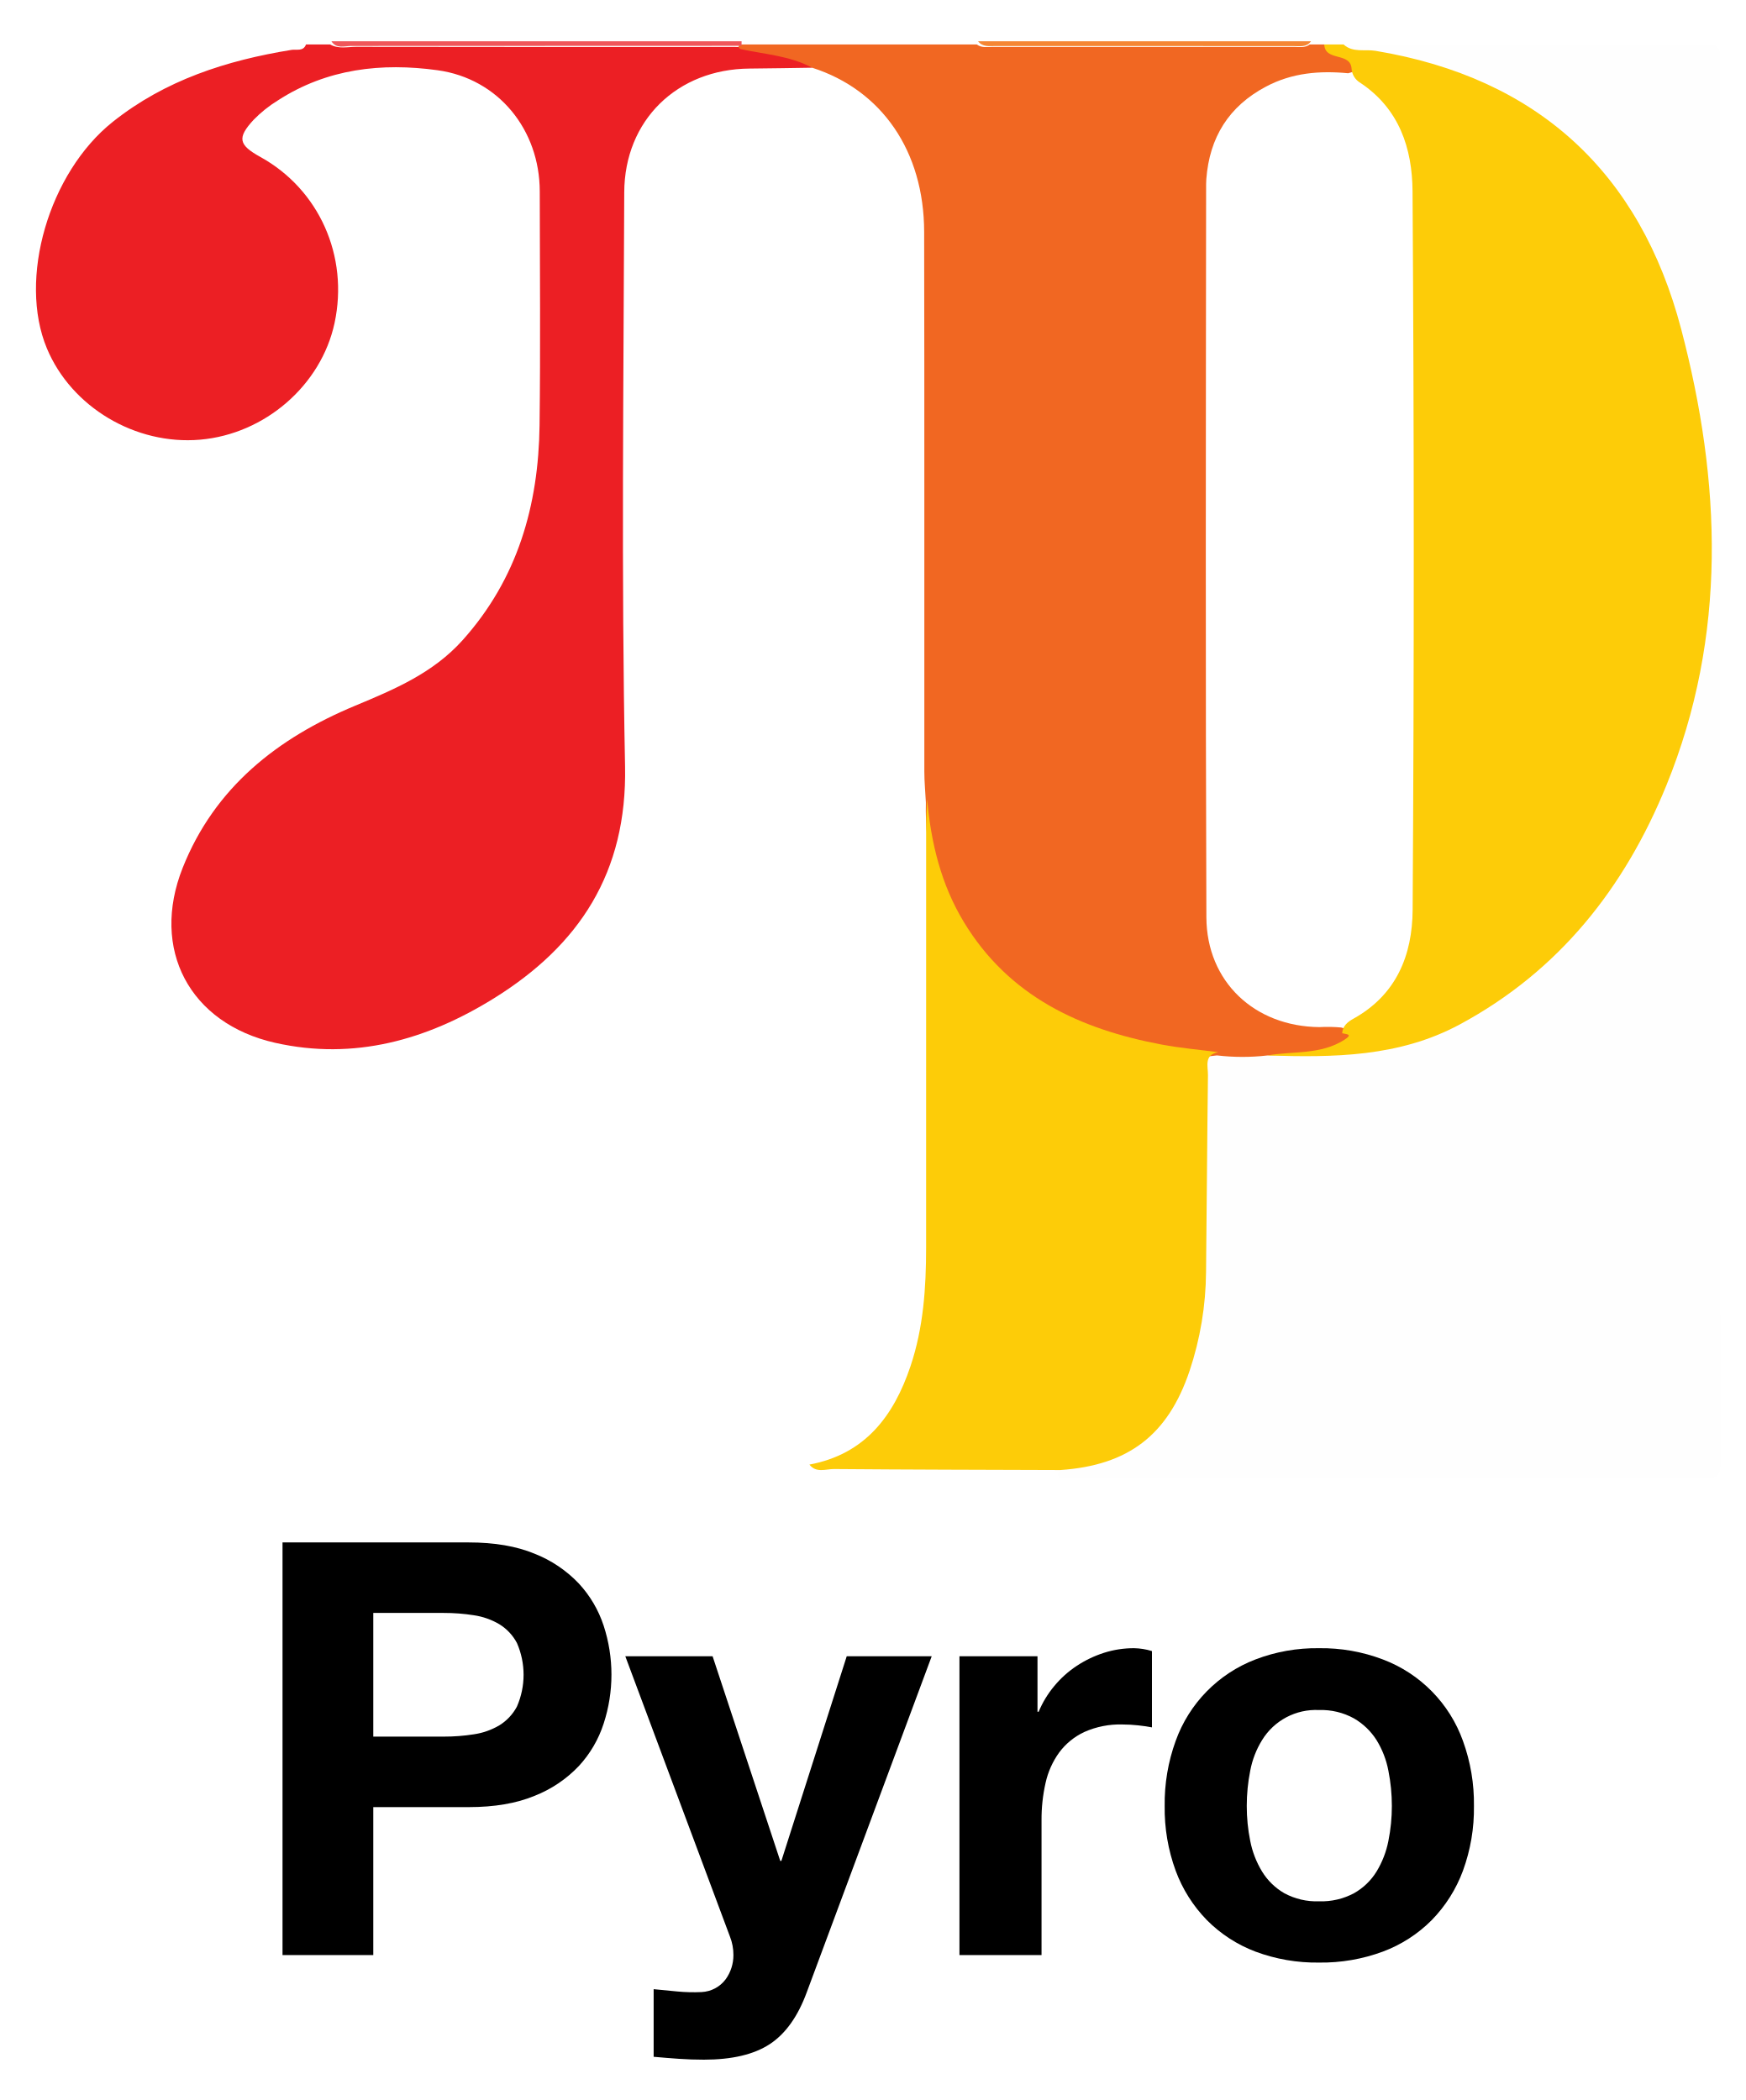
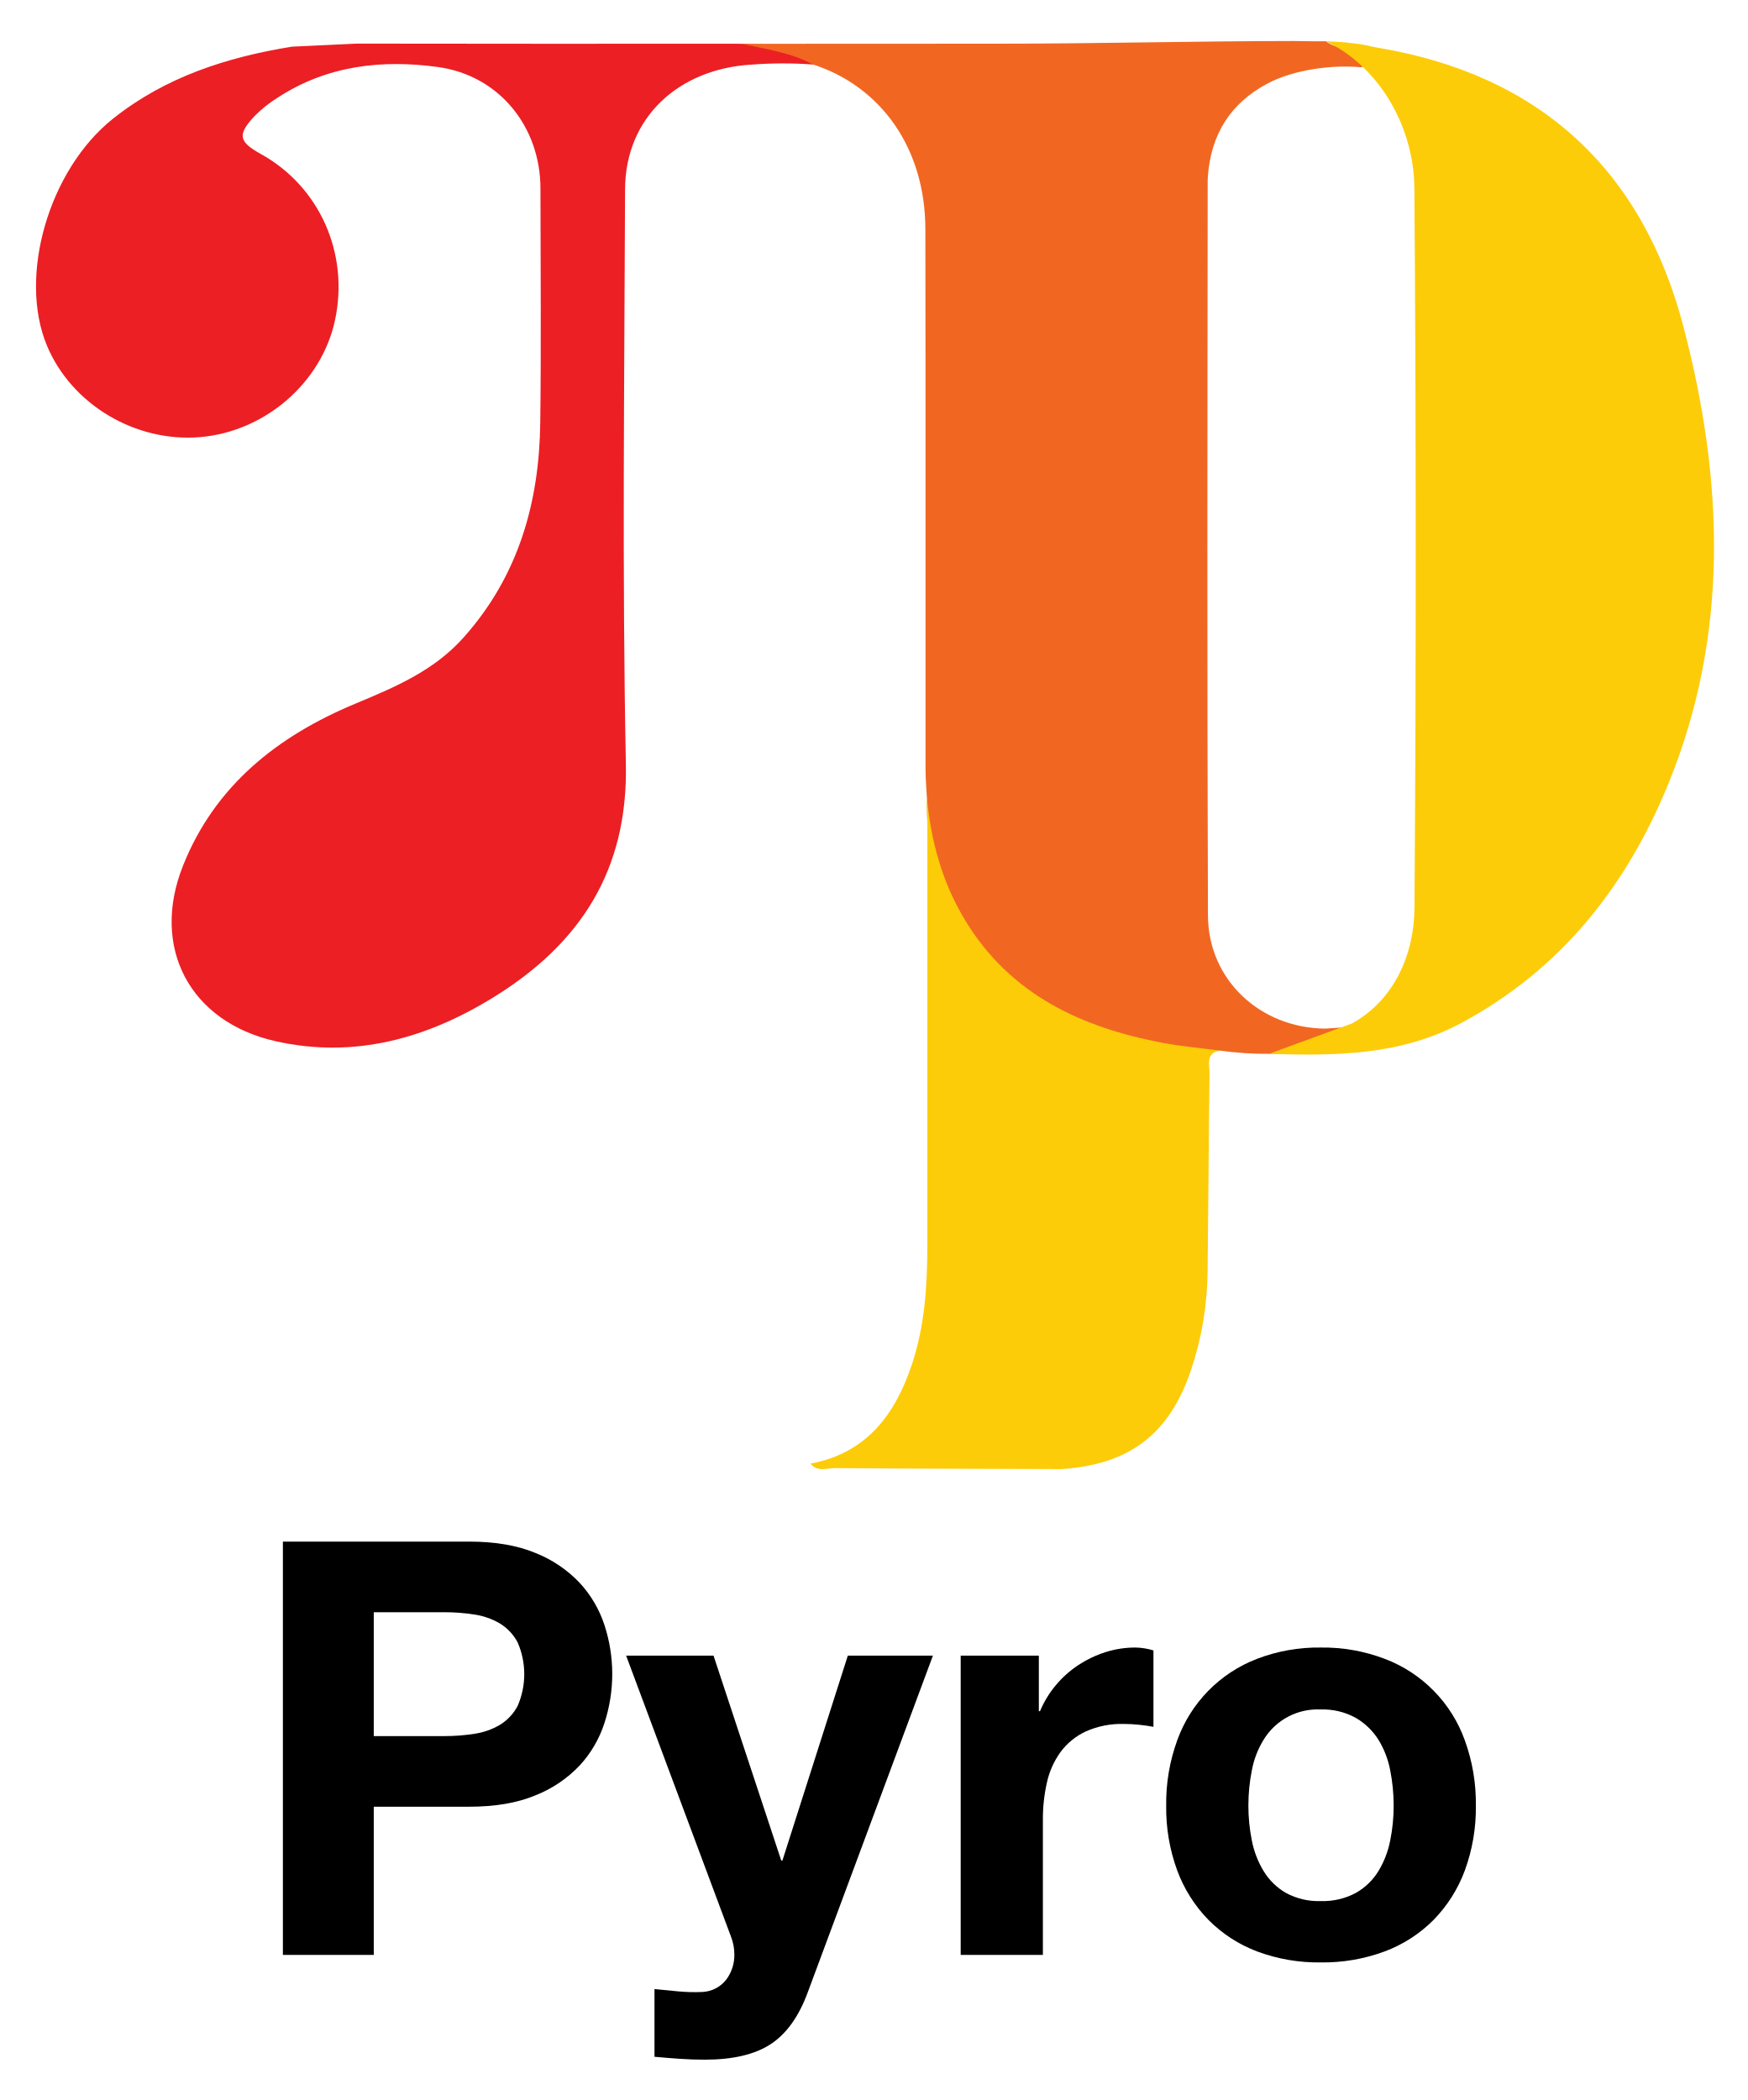
- <svg xmlns="http://www.w3.org/2000/svg" id="Layer_1" data-name="Layer 1" viewBox="-3.982 -4.523 541.84 652.08">
+ <svg xmlns="http://www.w3.org/2000/svg" id="Layer_1" data-name="Layer 1" viewBox="-3.982 -3.503 541.84 651.04">
  <defs>
-     <style>.cls-1{fill:#fefefe;}.cls-2{fill:#ec1f24;}.cls-3{fill:#f16722;}.cls-4{fill:#fdcc08;}.cls-5{fill:#f0565a;}.cls-6{fill:#f58634;}</style>
+     <style>.cls-1{fill:#ec1f24;}.cls-2{fill:#f16722;}.cls-3{fill:#fdcc08;}</style>
  </defs>
-   <path class="cls-1" d="M413.098,9.284c37.415,0,74.83.045,112.245-.075,3.466-.011,4.721.427,4.717,4.451q-.203,218.129.053,436.259c.008,5.396-2.719,4.28-5.605,4.281q-99.898.017-199.796.009a1.596,1.596,0,0,1,.449-2.212q.024-.016.049-.031a10.262,10.262,0,0,1,4.199-1.427c18.43-2.743,28.716-14.12,33.965-31.325,4.486-14.706,4.774-29.882,5.488-44.961.669-14.132.041-28.32.209-42.481.047-3.923-.238-8.251,4.962-9.632,4.673-.765,9.384-.35,14.075-.438,31.127,2.227,59.66-4.301,83.418-25.684,22.662-20.397,37.743-45.657,46.049-74.919,7.169-25.257,8.479-50.899,6.12-77.073-2.307-25.596-6.429-50.463-18.497-73.486C489.044,39.718,463.308,21.83,429.71,14.612c-3.891-.836-7.88-1.3-11.819-1.956C415.888,12.323,413.081,12.676,413.098,9.284Z" />
-   <path class="cls-2" d="M248.136,16.501c-6.484.091-12.967.217-19.451.267-22.409.172-38.807,16.008-38.883,38.447-.201,59.404-.927,118.827.253,178.208.657,33.037-14.241,55.622-40.776,72.087-20.739,12.869-43.31,19.295-67.825,13.78-26.59-5.982-38.79-29.045-28.714-54.372,9.926-24.95,29.414-40.263,53.49-50.292,12.233-5.096,24.252-10.155,33.416-20.389,17.062-19.054,23.552-41.823,23.867-66.7.306-24.207.086-48.422.06-72.633C163.553,35.767,150.736,19.896,131.865,17.287c-17.356-2.4-34.346-.506-49.568,9.358A39.09,39.09,0,0,0,74.753,32.674c-5.192,5.627-4.682,7.795,2.108,11.549,18.212,10.071,27.464,30.789,23.017,51.542-4.144,19.337-21.608,34.498-41.745,36.239-20.076,1.736-39.954-10.114-47.56-28.353-8.986-21.547.588-54.51,20.446-70.334C47.294,20.348,66.328,14.235,86.519,10.966c1.564-.253,3.642.574,4.496-1.682h7.49c2.574,1.465,5.382.731,8.068.734q58.786.083,117.564.037a82.134,82.134,0,0,1,17.397,1.846C244.189,12.507,247.548,12.679,248.136,16.501Z" />
-   <path class="cls-3" d="M248.136,16.501c-6.97-3.73-14.796-4.167-22.312-5.794q-.722-.482-.474-.954.245-.468.49-.469h73.405c1.548,1.145,3.346.755,5.052.757q46.631.031,93.262,0c1.706-.001,3.504.389,5.052-.757h4.494c2.555,2.024,6.07,2.06,8.598,4.104,2.914,2.355,2.423,3.986-1.17,4.835-8.849-.849-17.392-.146-25.459,4.115-11.63,6.143-17.597,15.819-18.584,28.773q-.057.747-.059,1.497c-.081,75.894-.203,151.789.083,227.683.075,20.013,14.961,33.944,35.1,34.117a46.363,46.363,0,0,1,6.73.12c4.176,1.074,5.208,2.994,1.278,5.743-3.874,2.71-8.547,2.384-12.959,2.777-3.713.33-7.47-.063-11.205.166a67.529,67.529,0,0,1-15.658-.017c-20.06,2.615-38.015-4.028-54.658-13.914-24.227-14.39-36.324-36.153-35.702-64.61-.168-3.225-.48-6.449-.482-9.674-.03-55.837.048-111.674-.054-167.51C282.858,42.404,269.764,23.45,248.136,16.501Z" />
-   <path class="cls-4" d="M389.459,323.212c7.979-1.418,16.477-.139,23.835-4.829,2.925-1.864.643-1.713-.625-2.08.137-2.306,1.783-3.558,3.512-4.519,13.301-7.397,18.273-19.663,18.362-33.827q.704-111.546-.03-223.094c-.098-13.407-4.164-25.632-16.215-33.674a5.474,5.474,0,0,1-2.704-4.28c-.259-5.403-8.244-2.205-8.488-7.625H413.098c2.89,2.635,6.611,1.426,9.907,1.974,50.341,8.368,82.141,37.775,94.923,86.493,12.427,47.365,14.339,95.096-4.617,141.599-12.964,31.801-33.281,57.616-64.138,74.232C430.318,323.735,409.984,323.862,389.459,323.212Z" />
-   <path class="cls-5" d="M226.229,8.284q-.002.712-.016,1.423-60.594.038-121.187.04c-2.094-.001-4.569,1.002-6.132-1.463Z" />
-   <path class="cls-6" d="M403,8.284c-1.412,1.968-3.521,1.502-5.455,1.502q-46.209.013-92.418-.022c-1.942-.001-4.037.399-5.494-1.48Z" />
-   <path class="cls-4" d="M325.178,451.947c-23.422-.081-46.845-.115-70.266-.313-2.537-.021-5.508,1.328-7.628-1.381,17.235-3.227,26.163-15.023,31.381-30.555,4.011-11.942,4.844-24.332,4.846-36.813q.01-65.504.007-131.008c.001-2.736.203-5.471.311-8.206,1.182,13.494,4.329,26.447,11.404,38.129,13.963,23.056,36.038,33.252,61.355,38.023,5.811,1.095,11.734,1.598,17.604,2.373-4.504.822-3.152,4.413-3.187,7.123-.258,20.374-.366,40.75-.597,61.124a99.152,99.152,0,0,1-5.115,30.722C358.563,441.122,346.277,450.485,325.178,451.947Z" />
-   <path d="M141.505,474.424q12.021,0,20.458,3.499A38.31,38.31,0,0,1,175.691,487.165a35.551,35.551,0,0,1,7.716,13.1,48.945,48.945,0,0,1,0,30.417,35.393,35.393,0,0,1-7.716,13.19,38.271,38.271,0,0,1-13.728,9.241q-8.438,3.5-20.458,3.499H111.895v45.941h-28.174V474.424ZM133.788,534.721a58.942,58.942,0,0,0,9.332-.718,21.696,21.696,0,0,0,7.896-2.781,15.163,15.163,0,0,0,5.473-5.833,24.633,24.633,0,0,0,0-19.74,15.178,15.178,0,0,0-5.473-5.833,21.778,21.778,0,0,0-7.896-2.781,59.204,59.204,0,0,0-9.332-.718H111.895V534.721Z" />
-   <path d="M234.999,630.191q-7.361,4.844-20.458,4.845-3.949,0-7.806-.269-3.861-.269-7.806-.628v-20.996q3.588.357,7.357.717a53.299,53.299,0,0,0,7.537.18,9.911,9.911,0,0,0,7.447-3.948,12.728,12.728,0,0,0,2.422-7.537,15.316,15.316,0,0,0-1.077-5.743l-32.481-87.035h27.097l20.996,63.527h.359l20.278-63.527h26.38L246.484,614.04Q242.354,625.345,234.999,630.191Z" />
-   <path d="M318.086,509.776v17.228h.359a31.247,31.247,0,0,1,4.845-7.986,31.788,31.788,0,0,1,6.999-6.281,34.283,34.283,0,0,1,8.434-4.038,30.454,30.454,0,0,1,9.332-1.436,19.898,19.898,0,0,1,5.563.898v23.688q-1.796-.358-4.307-.628a45.467,45.467,0,0,0-4.846-.27,27.177,27.177,0,0,0-11.844,2.333,20.52,20.52,0,0,0-7.807,6.371,25.516,25.516,0,0,0-4.217,9.421,51.205,51.205,0,0,0-1.256,11.664v41.813H293.859V509.776Z" />
-   <path d="M360.976,536.066a42.429,42.429,0,0,1,24.764-25.303,52.991,52.991,0,0,1,19.74-3.499A53.708,53.708,0,0,1,425.31,510.763a42.258,42.258,0,0,1,24.855,25.303,57.02,57.02,0,0,1,3.409,20.188,56.263,56.263,0,0,1-3.409,20.099,43.589,43.589,0,0,1-9.691,15.343,42.206,42.206,0,0,1-15.164,9.78,54.999,54.999,0,0,1-19.829,3.41,54.262,54.262,0,0,1-19.74-3.41,42.335,42.335,0,0,1-15.074-9.78,43.504,43.504,0,0,1-9.69-15.343,56.182,56.182,0,0,1-3.41-20.099A56.938,56.938,0,0,1,360.976,536.066ZM384.125,567.112a28.872,28.872,0,0,0,3.679,9.511,19.561,19.561,0,0,0,6.909,6.73,21.075,21.075,0,0,0,10.767,2.512,21.586,21.586,0,0,0,10.857-2.512,19.372,19.372,0,0,0,6.998-6.73,28.936,28.936,0,0,0,3.679-9.511,54.354,54.354,0,0,0,1.076-10.857,55.736,55.736,0,0,0-1.076-10.946,27.979,27.979,0,0,0-3.679-9.511,20.445,20.445,0,0,0-6.998-6.73,21.023,21.023,0,0,0-10.857-2.602,19.596,19.596,0,0,0-17.676,9.331,27.918,27.918,0,0,0-3.679,9.511,55.736,55.736,0,0,0-1.076,10.946A54.354,54.354,0,0,0,384.125,567.112Z" />
+   <path class="cls-1" d="M106.573,10.018q58.786.083,117.564.037a82.134,82.134,0,0,1,17.397,1.846c2.655.607,6.014.778,6.602,4.6a127.074,127.074,0,0,0-19.245.036c-22.369,1.344-39.013,16.239-39.089,38.678-.201,59.404-.927,118.827.253,178.208.657,33.037-14.241,55.622-40.776,72.087-20.739,12.869-43.31,19.295-67.825,13.78-26.59-5.982-38.79-29.045-28.714-54.372,9.926-24.95,29.414-40.263,53.49-50.292,12.233-5.096,24.252-10.155,33.416-20.389,17.062-19.054,23.552-41.823,23.867-66.7.306-24.207.086-48.422.06-72.633C163.553,35.767,150.736,19.896,131.865,17.287c-17.356-2.4-34.346-.506-49.568,9.358A39.091,39.091,0,0,0,74.753,32.674c-5.192,5.627-4.682,7.795,2.108,11.549,18.212,10.071,27.464,30.789,23.017,51.542-4.144,19.337-21.608,34.498-41.745,36.239-20.076,1.736-39.954-10.114-47.56-28.353-8.986-21.547.588-54.51,20.446-70.334C47.294,20.348,66.328,14.235,86.519,10.966" />
+   <path class="cls-2" d="M304.297,10.04c31.087.021,62.02-.81,93.107-.831,1.706-.001,2.737.075,5.207.075h4.494c2.555,2.024,6.07,2.06,8.598,4.104,2.914,2.355,5.793,3.117,2.201,3.967-8.849-.849-20.762.723-28.829,4.983-11.63,6.143-17.597,15.819-18.584,28.773q-.057.747-.059,1.497c-.081,75.894-.203,151.789.083,227.683.075,20.013,16.225,34.921,36.363,35.094,2.243-.123,9.358-.709,11.595-.506,4.176,1.074-.921,2.643-4.851,5.391-3.874,2.71-8.547,2.384-12.959,2.777-3.713.33-7.47-.063-11.205.166a104.438,104.438,0,0,1-15.267-1.016c-20.06,2.615-38.406-3.028-55.05-12.914-24.227-14.39-36.324-36.153-35.702-64.61-.168-3.225-.48-6.449-.482-9.674-.03-55.837.048-111.674-.054-167.51-.046-25.083-13.789-44.161-34.768-50.987-6.97-3.73-14.796-4.802-22.312-6.429" />
+   <path class="cls-3" d="M517.927,97.75c-12.782-48.718-44.582-78.125-94.923-86.493-3.296-.548-2.849-.872-9.574-1.589-1.49-.159-6.325-.385-6.325-.385h0c16.864,8.14,27.269,26.819,27.407,45.579q.818,111.548.03,223.094c-.089,14.163-6.061,28.429-19.362,35.827l-25.721,9.428c20.525.65,40.859.523,59.713-9.63,30.857-16.616,51.175-42.431,64.138-74.232C532.267,192.847,530.354,145.115,517.927,97.75Z" />
+   <path class="cls-3" d="M325.178,451.947c-23.422-.081-46.845-.115-70.266-.313-2.537-.021-5.508,1.328-7.628-1.381,17.235-3.227,26.163-15.023,31.381-30.555,4.011-11.942,4.844-24.332,4.846-36.813q.01-65.504.007-131.008c.001-2.736-.242-5.471-.134-8.206,1.182,13.494,4.774,26.447,11.849,38.129,13.963,23.056,36.038,33.252,61.355,38.023,5.811,1.095,11.734,1.598,17.604,2.373-4.504.822-3.152,4.413-3.187,7.123-.258,20.374-.366,40.75-.597,61.124a99.152,99.152,0,0,1-5.115,30.722C358.563,441.122,346.277,450.485,325.178,451.947Z" />
+   <path d="M141.505,474.424q12.021,0,20.458,3.499a38.31,38.31,0,0,1,13.728,9.242,35.552,35.552,0,0,1,7.716,13.1,48.945,48.945,0,0,1,0,30.417,35.393,35.393,0,0,1-7.716,13.19,38.271,38.271,0,0,1-13.728,9.241q-8.438,3.5-20.458,3.499H111.895v45.94h-28.174V474.424ZM133.788,534.721a58.942,58.942,0,0,0,9.332-.718,21.696,21.696,0,0,0,7.896-2.781,15.163,15.163,0,0,0,5.473-5.833,24.633,24.633,0,0,0,0-19.74,15.178,15.178,0,0,0-5.473-5.833,21.778,21.778,0,0,0-7.896-2.781,59.205,59.205,0,0,0-9.332-.718h-21.894V534.721Z" />
+   <path d="M234.999,630.191q-7.361,4.844-20.458,4.845-3.949,0-7.806-.269-3.861-.269-7.806-.628V613.143q3.588.357,7.357.717a53.3,53.3,0,0,0,7.537.18,9.911,9.911,0,0,0,7.447-3.948,12.728,12.728,0,0,0,2.422-7.537,15.316,15.316,0,0,0-1.077-5.743l-32.481-87.035h27.097l20.996,63.528h.359l20.278-63.527H285.247L246.484,614.04Q242.354,625.345,234.999,630.191Z" />
+   <path d="M318.086,509.776v17.228h.359a31.247,31.247,0,0,1,4.845-7.986,31.788,31.788,0,0,1,6.999-6.281A34.283,34.283,0,0,1,338.723,508.7a30.453,30.453,0,0,1,9.332-1.436,19.898,19.898,0,0,1,5.563.898v23.688q-1.796-.358-4.307-.628a45.46,45.46,0,0,0-4.846-.27,27.177,27.177,0,0,0-11.844,2.333,20.52,20.52,0,0,0-7.807,6.371,25.517,25.517,0,0,0-4.217,9.421,51.205,51.205,0,0,0-1.256,11.664v41.813h-25.483v-92.778Z" />
+   <path d="M360.976,536.066a42.429,42.429,0,0,1,24.764-25.303,52.991,52.991,0,0,1,19.74-3.499,53.708,53.708,0,0,1,19.829,3.499,42.258,42.258,0,0,1,24.855,25.303,57.021,57.021,0,0,1,3.409,20.188,56.264,56.264,0,0,1-3.409,20.099,43.589,43.589,0,0,1-9.691,15.343A42.206,42.206,0,0,1,425.31,601.477a54.998,54.998,0,0,1-19.829,3.41,54.262,54.262,0,0,1-19.74-3.41,42.335,42.335,0,0,1-15.074-9.78,43.504,43.504,0,0,1-9.69-15.343,56.183,56.183,0,0,1-3.41-20.099A56.938,56.938,0,0,1,360.976,536.066ZM384.125,567.112a28.872,28.872,0,0,0,3.679,9.511,19.56,19.56,0,0,0,6.909,6.73,21.075,21.075,0,0,0,10.767,2.512,21.586,21.586,0,0,0,10.857-2.512,19.372,19.372,0,0,0,6.998-6.73A28.936,28.936,0,0,0,427.015,567.112a54.353,54.353,0,0,0,1.076-10.857,55.735,55.735,0,0,0-1.076-10.946,27.979,27.979,0,0,0-3.679-9.511,20.445,20.445,0,0,0-6.998-6.73,21.024,21.024,0,0,0-10.857-2.602,19.596,19.596,0,0,0-17.676,9.331,27.918,27.918,0,0,0-3.679,9.511,55.735,55.735,0,0,0-1.076,10.946A54.353,54.353,0,0,0,384.125,567.112Z" />
</svg>
